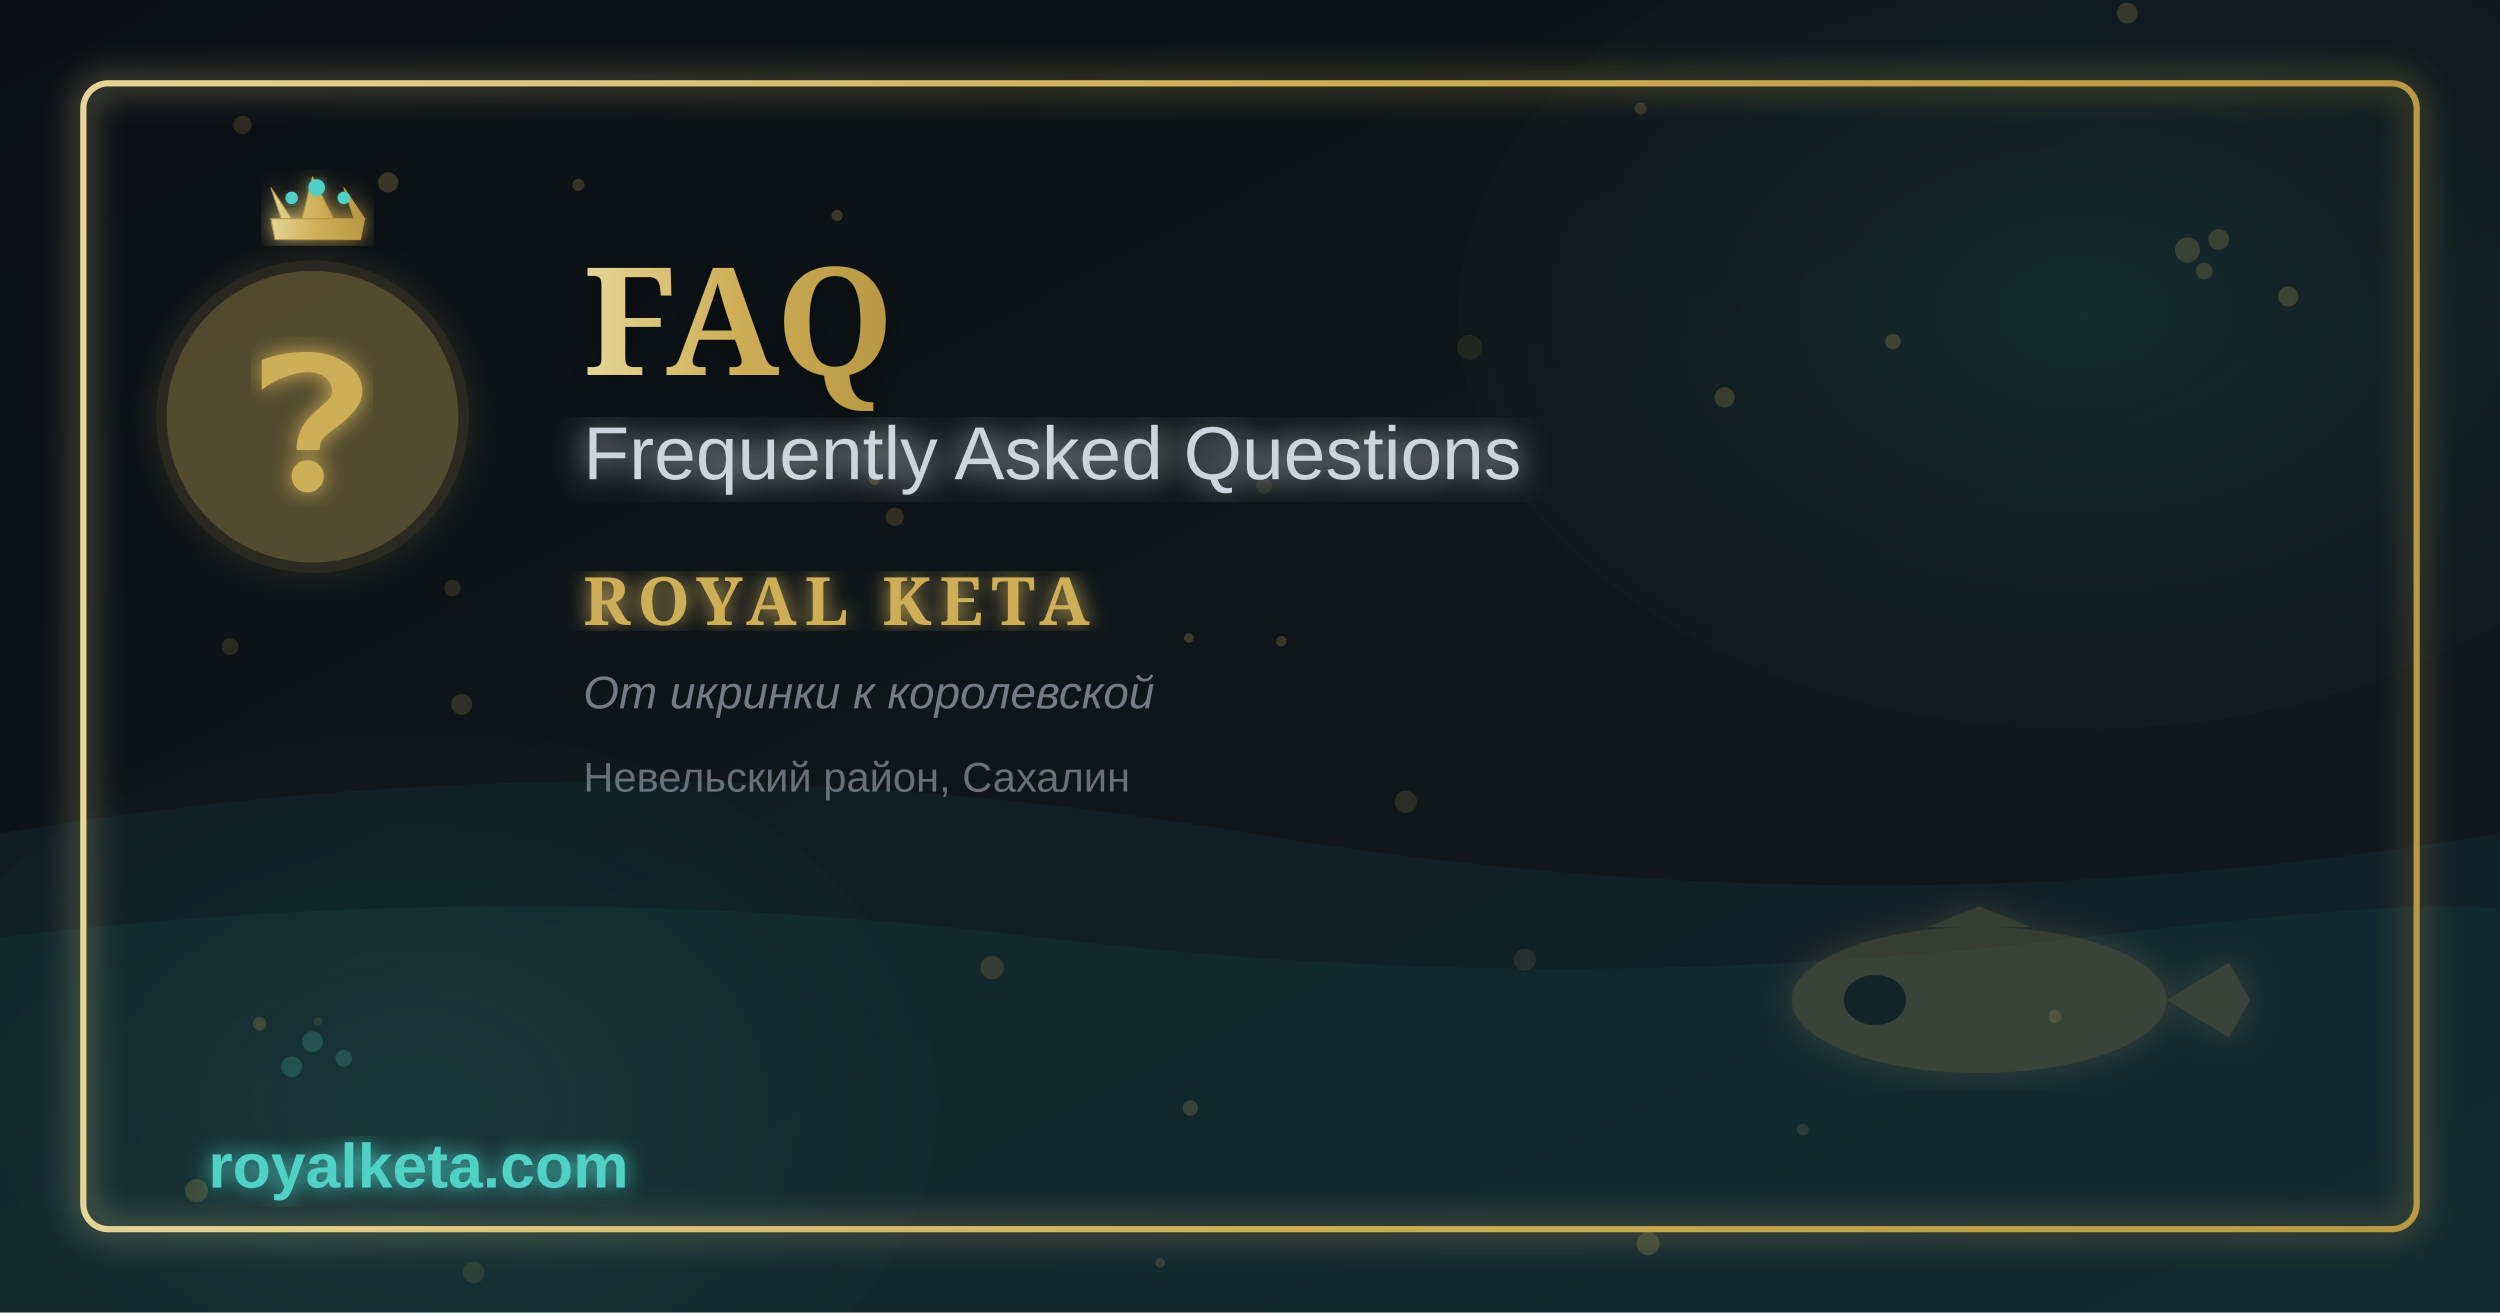
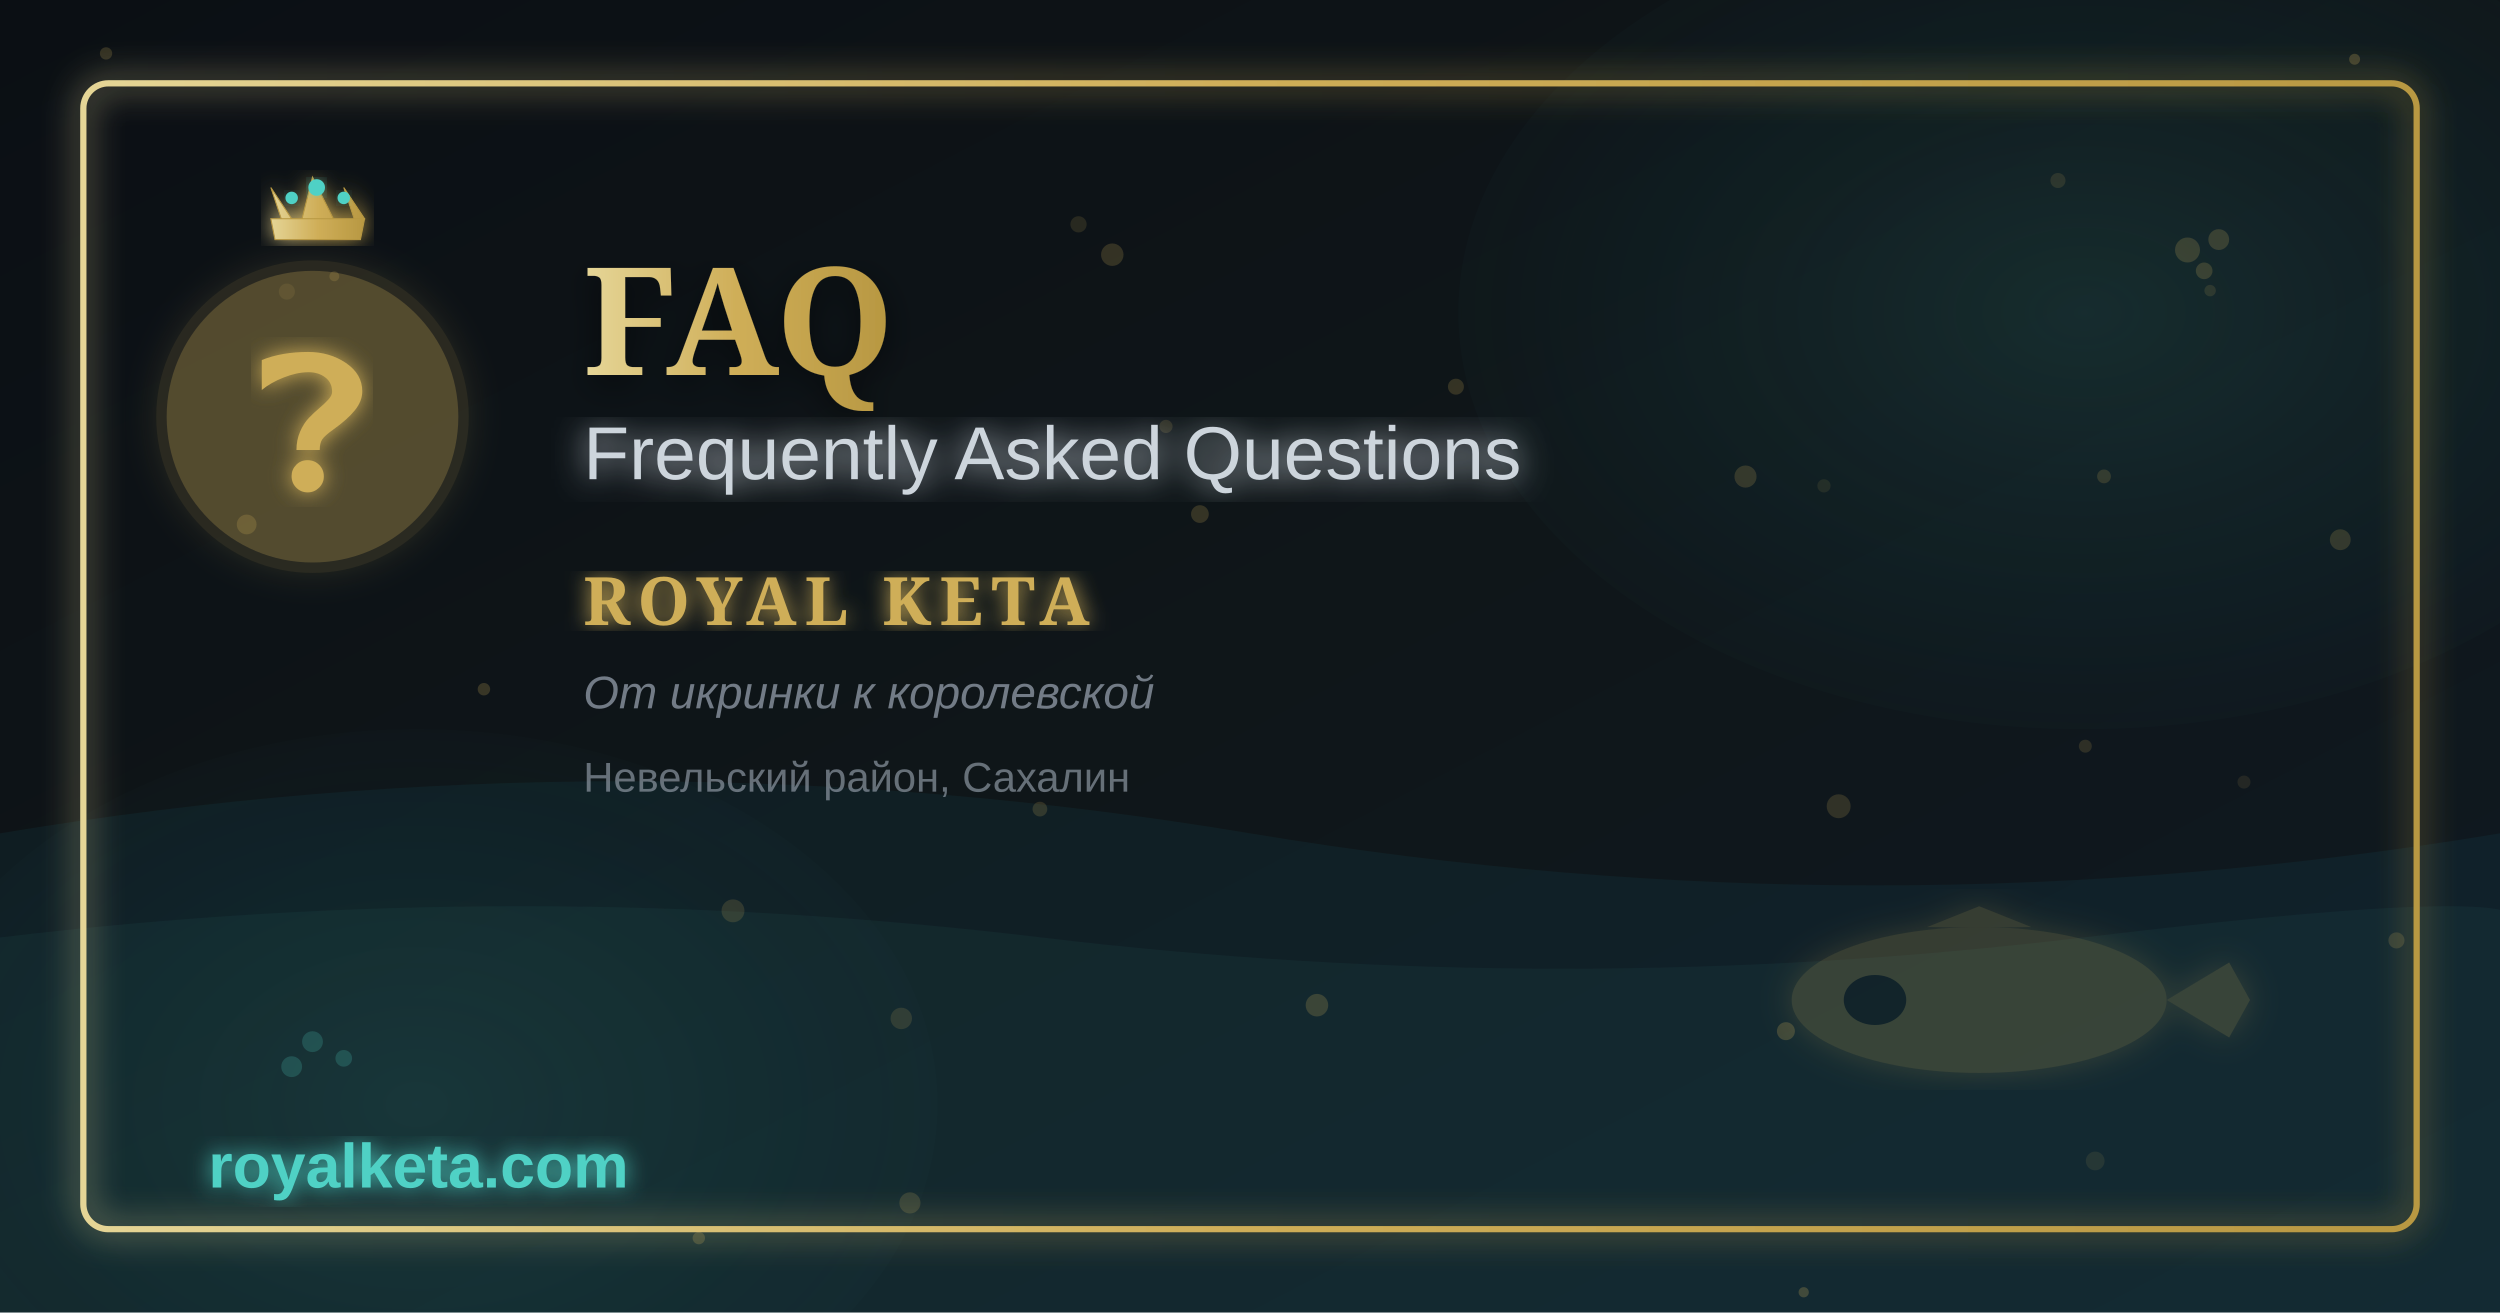
<svg xmlns="http://www.w3.org/2000/svg" width="1200" height="630">
  <defs>
    <linearGradient id="bgGradient" x1="0%" y1="0%" x2="100%" y2="100%">
      <stop offset="0%" style="stop-color:#0B0F14;stop-opacity:1" />
      <stop offset="50%" style="stop-color:#0F1619;stop-opacity:1" />
      <stop offset="100%" style="stop-color:#0F1922;stop-opacity:1" />
    </linearGradient>
    <linearGradient id="goldGradient" x1="0%" y1="0%" x2="100%" y2="0%">
      <stop offset="0%" style="stop-color:#E5D596;stop-opacity:1" />
      <stop offset="50%" style="stop-color:#CFAE58;stop-opacity:1" />
      <stop offset="100%" style="stop-color:#B89842;stop-opacity:1" />
    </linearGradient>
    <radialGradient id="oceanGradient" cx="50%" cy="50%" r="50%">
      <stop offset="0%" style="stop-color:#4FD1C5;stop-opacity:0.3" />
      <stop offset="100%" style="stop-color:#1E90A0;stop-opacity:0.05" />
    </radialGradient>
    <filter id="glow">
      <feGaussianBlur stdDeviation="5" result="coloredBlur" />
      <feMerge>
        <feMergeNode in="coloredBlur" />
        <feMergeNode in="SourceGraphic" />
      </feMerge>
    </filter>
    <filter id="softGlow">
      <feGaussianBlur stdDeviation="8" result="coloredBlur" />
      <feMerge>
        <feMergeNode in="coloredBlur" />
        <feMergeNode in="SourceGraphic" />
      </feMerge>
    </filter>
    <filter id="shadow">
      <feDropShadow dx="0" dy="4" stdDeviation="8" flood-color="#000000" flood-opacity="0.5" />
    </filter>
  </defs>
  <rect width="1200" height="630" fill="url(#bgGradient)" />
  <ellipse cx="1000" cy="150" rx="300" ry="200" fill="url(#oceanGradient)" opacity="0.4" />
  <ellipse cx="200" cy="530" rx="250" ry="180" fill="url(#oceanGradient)" opacity="0.3" />
  <path d="M 0 400 Q 300 350 600 400 T 1200 400 L 1200 630 L 0 630 Z" fill="#1E90A0" opacity="0.08" />
  <path d="M 0 450 Q 250 420 500 450 T 1000 450 T 1200 450 L 1200 630 L 0 630 Z" fill="#4FD1C5" opacity="0.05" />
-   <circle cx="731.976" cy="460.603" r="5.248" fill="#CFAE58" opacity="0.111" />
-   <circle cx="1098.384" cy="142.305" r="4.849" fill="#CFAE58" opacity="0.218" />
-   <circle cx="186.311" cy="87.519" r="4.854" fill="#CFAE58" opacity="0.235" />
-   <circle cx="908.63" cy="163.966" r="3.718" fill="#CFAE58" opacity="0.234" />
-   <circle cx="401.815" cy="103.487" r="2.698" fill="#CFAE58" opacity="0.244" />
-   <circle cx="571.399" cy="531.851" r="3.68" fill="#CFAE58" opacity="0.206" />
-   <circle cx="221.59" cy="338.098" r="5.037" fill="#CFAE58" opacity="0.184" />
-   <circle cx="787.503" cy="52.086" r="2.873" fill="#CFAE58" opacity="0.186" />
-   <circle cx="419.686" cy="230.092" r="2.655" fill="#CFAE58" opacity="0.197" />
-   <circle cx="277.632" cy="88.705" r="2.928" fill="#CFAE58" opacity="0.22" />
-   <circle cx="429.506" cy="248.042" r="4.364" fill="#CFAE58" opacity="0.176" />
-   <circle cx="674.779" cy="384.816" r="5.34" fill="#CFAE58" opacity="0.142" />
-   <circle cx="152.638" cy="490.291" r="2.116" fill="#CFAE58" opacity="0.107" />
-   <circle cx="94.331" cy="571.471" r="5.522" fill="#CFAE58" opacity="0.209" />
-   <circle cx="570.633" cy="306.221" r="2.305" fill="#CFAE58" opacity="0.226" />
-   <circle cx="110.444" cy="310.294" r="4.058" fill="#CFAE58" opacity="0.15" />
-   <circle cx="217.117" cy="282.289" r="3.966" fill="#CFAE58" opacity="0.142" />
-   <circle cx="124.624" cy="491.422" r="3.235" fill="#CFAE58" opacity="0.217" />
-   <circle cx="1021.119" cy="6.293" r="5.014" fill="#CFAE58" opacity="0.197" />
-   <circle cx="986.339" cy="487.916" r="3.088" fill="#CFAE58" opacity="0.163" />
-   <circle cx="791.072" cy="596.956" r="5.55" fill="#CFAE58" opacity="0.22" />
-   <circle cx="476.249" cy="464.42" r="5.619" fill="#CFAE58" opacity="0.167" />
-   <circle cx="116.399" cy="60.009" r="4.406" fill="#CFAE58" opacity="0.164" />
-   <circle cx="705.384" cy="166.765" r="5.995" fill="#CFAE58" opacity="0.109" />
-   <circle cx="606.761" cy="233.165" r="3.841" fill="#CFAE58" opacity="0.109" />
-   <circle cx="827.802" cy="190.717" r="4.864" fill="#CFAE58" opacity="0.212" />
-   <circle cx="865.314" cy="542.205" r="2.832" fill="#CFAE58" opacity="0.14" />
-   <circle cx="227.395" cy="610.77" r="5.23" fill="#CFAE58" opacity="0.127" />
-   <circle cx="556.927" cy="606.206" r="2.285" fill="#CFAE58" opacity="0.182" />
-   <circle cx="614.964" cy="307.745" r="2.472" fill="#CFAE58" opacity="0.214" />
+   <circle cx="160.475" cy="132.629" r="2.376" fill="#CFAE58" opacity="0.188" />
+   <circle cx="837.839" cy="228.75" r="5.304" fill="#CFAE58" opacity="0.194" />
+   <circle cx="1009.926" cy="228.669" r="3.317" fill="#CFAE58" opacity="0.173" />
+   <circle cx="351.836" cy="437.199" r="5.498" fill="#CFAE58" opacity="0.168" />
+   <circle cx="987.822" cy="86.647" r="3.614" fill="#CFAE58" opacity="0.133" />
+   <circle cx="50.903" cy="25.646" r="2.952" fill="#CFAE58" opacity="0.2" />
+   <circle cx="1060.854" cy="139.496" r="2.75" fill="#CFAE58" opacity="0.135" />
+   <circle cx="698.844" cy="185.609" r="3.837" fill="#CFAE58" opacity="0.199" />
+   <circle cx="857.239" cy="494.962" r="4.324" fill="#CFAE58" opacity="0.234" />
+   <circle cx="1123.337" cy="259.061" r="5.006" fill="#CFAE58" opacity="0.188" />
+   <circle cx="335.436" cy="594.281" r="2.97" fill="#CFAE58" opacity="0.219" />
+   <circle cx="1005.692" cy="557.258" r="4.504" fill="#CFAE58" opacity="0.103" />
+   <circle cx="1077.116" cy="375.392" r="3.121" fill="#CFAE58" opacity="0.111" />
+   <circle cx="137.698" cy="139.969" r="3.862" fill="#CFAE58" opacity="0.111" />
+   <circle cx="499.157" cy="388.373" r="3.534" fill="#CFAE58" opacity="0.177" />
+   <circle cx="875.504" cy="233.204" r="3.177" fill="#CFAE58" opacity="0.105" />
+   <circle cx="533.894" cy="122.253" r="5.388" fill="#CFAE58" opacity="0.203" />
+   <circle cx="1150.298" cy="451.399" r="3.867" fill="#CFAE58" opacity="0.178" />
+   <circle cx="632.138" cy="482.488" r="5.416" fill="#CFAE58" opacity="0.213" />
+   <circle cx="559.666" cy="204.691" r="3.164" fill="#CFAE58" opacity="0.15" />
+   <circle cx="517.69" cy="107.677" r="3.895" fill="#CFAE58" opacity="0.144" />
+   <circle cx="232.284" cy="330.822" r="2.991" fill="#CFAE58" opacity="0.222" />
+   <circle cx="865.78" cy="620.285" r="2.461" fill="#CFAE58" opacity="0.247" />
+   <circle cx="575.957" cy="246.752" r="4.258" fill="#CFAE58" opacity="0.205" />
+   <circle cx="118.4" cy="251.741" r="4.737" fill="#CFAE58" opacity="0.216" />
+   <circle cx="882.562" cy="386.998" r="5.742" fill="#CFAE58" opacity="0.177" />
+   <circle cx="436.774" cy="577.398" r="5.08" fill="#CFAE58" opacity="0.177" />
+   <circle cx="432.616" cy="488.844" r="5.144" fill="#CFAE58" opacity="0.157" />
+   <circle cx="1130.212" cy="28.442" r="2.625" fill="#CFAE58" opacity="0.248" />
+   <circle cx="1000.956" cy="358.166" r="3.11" fill="#CFAE58" opacity="0.161" />
  <rect x="40" y="40" width="1120" height="550" fill="none" stroke="url(#goldGradient)" stroke-width="3" rx="12" filter="url(#softGlow)" />
  <circle cx="150" cy="200" r="75" fill="#CFAE58" opacity="0.15" filter="url(#softGlow)" />
  <circle cx="150" cy="200" r="70" fill="#CFAE58" opacity="0.25" />
  <text x="150" y="235" font-size="90" text-anchor="middle" fill="#CFAE58" filter="url(#glow)">❓</text>
  <g transform="translate(100, 70)">
    <path d="M 30 20 L 40 35 L 35 35 Z M 50 15 L 60 35 L 45 35 Z M 65 20 L 75 35 L 70 35 Z M 30 35 L 75 35 L 73 45 L 32 45 Z" fill="url(#goldGradient)" filter="url(#glow)" stroke="#B89842" stroke-width="0.5" />
    <circle cx="40" cy="25" r="3" fill="#4FD1C5" filter="url(#glow)" />
    <circle cx="52" cy="20" r="4" fill="#4FD1C5" filter="url(#glow)" />
    <circle cx="65" cy="25" r="3" fill="#4FD1C5" filter="url(#glow)" />
  </g>
  <text x="280" y="180" font-family="Georgia, serif" font-size="72" font-weight="bold" fill="url(#goldGradient)" filter="url(#shadow)">FAQ</text>
  <text x="280" y="230" font-family="Arial, sans-serif" font-size="36" fill="#D6DEE6" opacity="0.95" filter="url(#softGlow)">Frequently Asked Questions</text>
  <text x="280" y="300" font-family="Georgia, serif" font-size="32" font-weight="bold" fill="#CFAE58" letter-spacing="4" filter="url(#glow)">ROYAL KETA</text>
  <text x="280" y="340" font-family="Arial, sans-serif" font-size="22" font-style="italic" fill="#8B95A1" opacity="0.8">От икринки к королевской</text>
  <text x="280" y="380" font-family="Arial, sans-serif" font-size="20" fill="#8B95A1" opacity="0.7">Невельский район, Сахалин</text>
  <text x="100" y="570" font-family="Arial, sans-serif" font-size="30" font-weight="bold" fill="#4FD1C5" filter="url(#glow)">royalketa.com</text>
  <g transform="translate(950, 480)" opacity="0.2" filter="url(#softGlow)">
    <ellipse cx="0" cy="0" rx="90" ry="35" fill="#CFAE58" />
    <path d="M 90 0 L 120 -18 L 130 0 L 120 18 Z" fill="#CFAE58" />
    <path d="M -25 -35 L 0 -45 L 25 -35 Z" fill="#CFAE58" />
    <ellipse cx="-50" cy="0" rx="15" ry="12" fill="#0B0F14" />
  </g>
  <g opacity="0.2">
    <circle cx="1050" cy="120" r="6" fill="#CFAE58" />
    <circle cx="1065" cy="115" r="5" fill="#CFAE58" />
    <circle cx="1058" cy="130" r="4" fill="#CFAE58" />
    <circle cx="150" cy="500" r="5" fill="#4FD1C5" />
    <circle cx="165" cy="508" r="4" fill="#4FD1C5" />
    <circle cx="140" cy="512" r="5" fill="#4FD1C5" />
  </g>
</svg>
